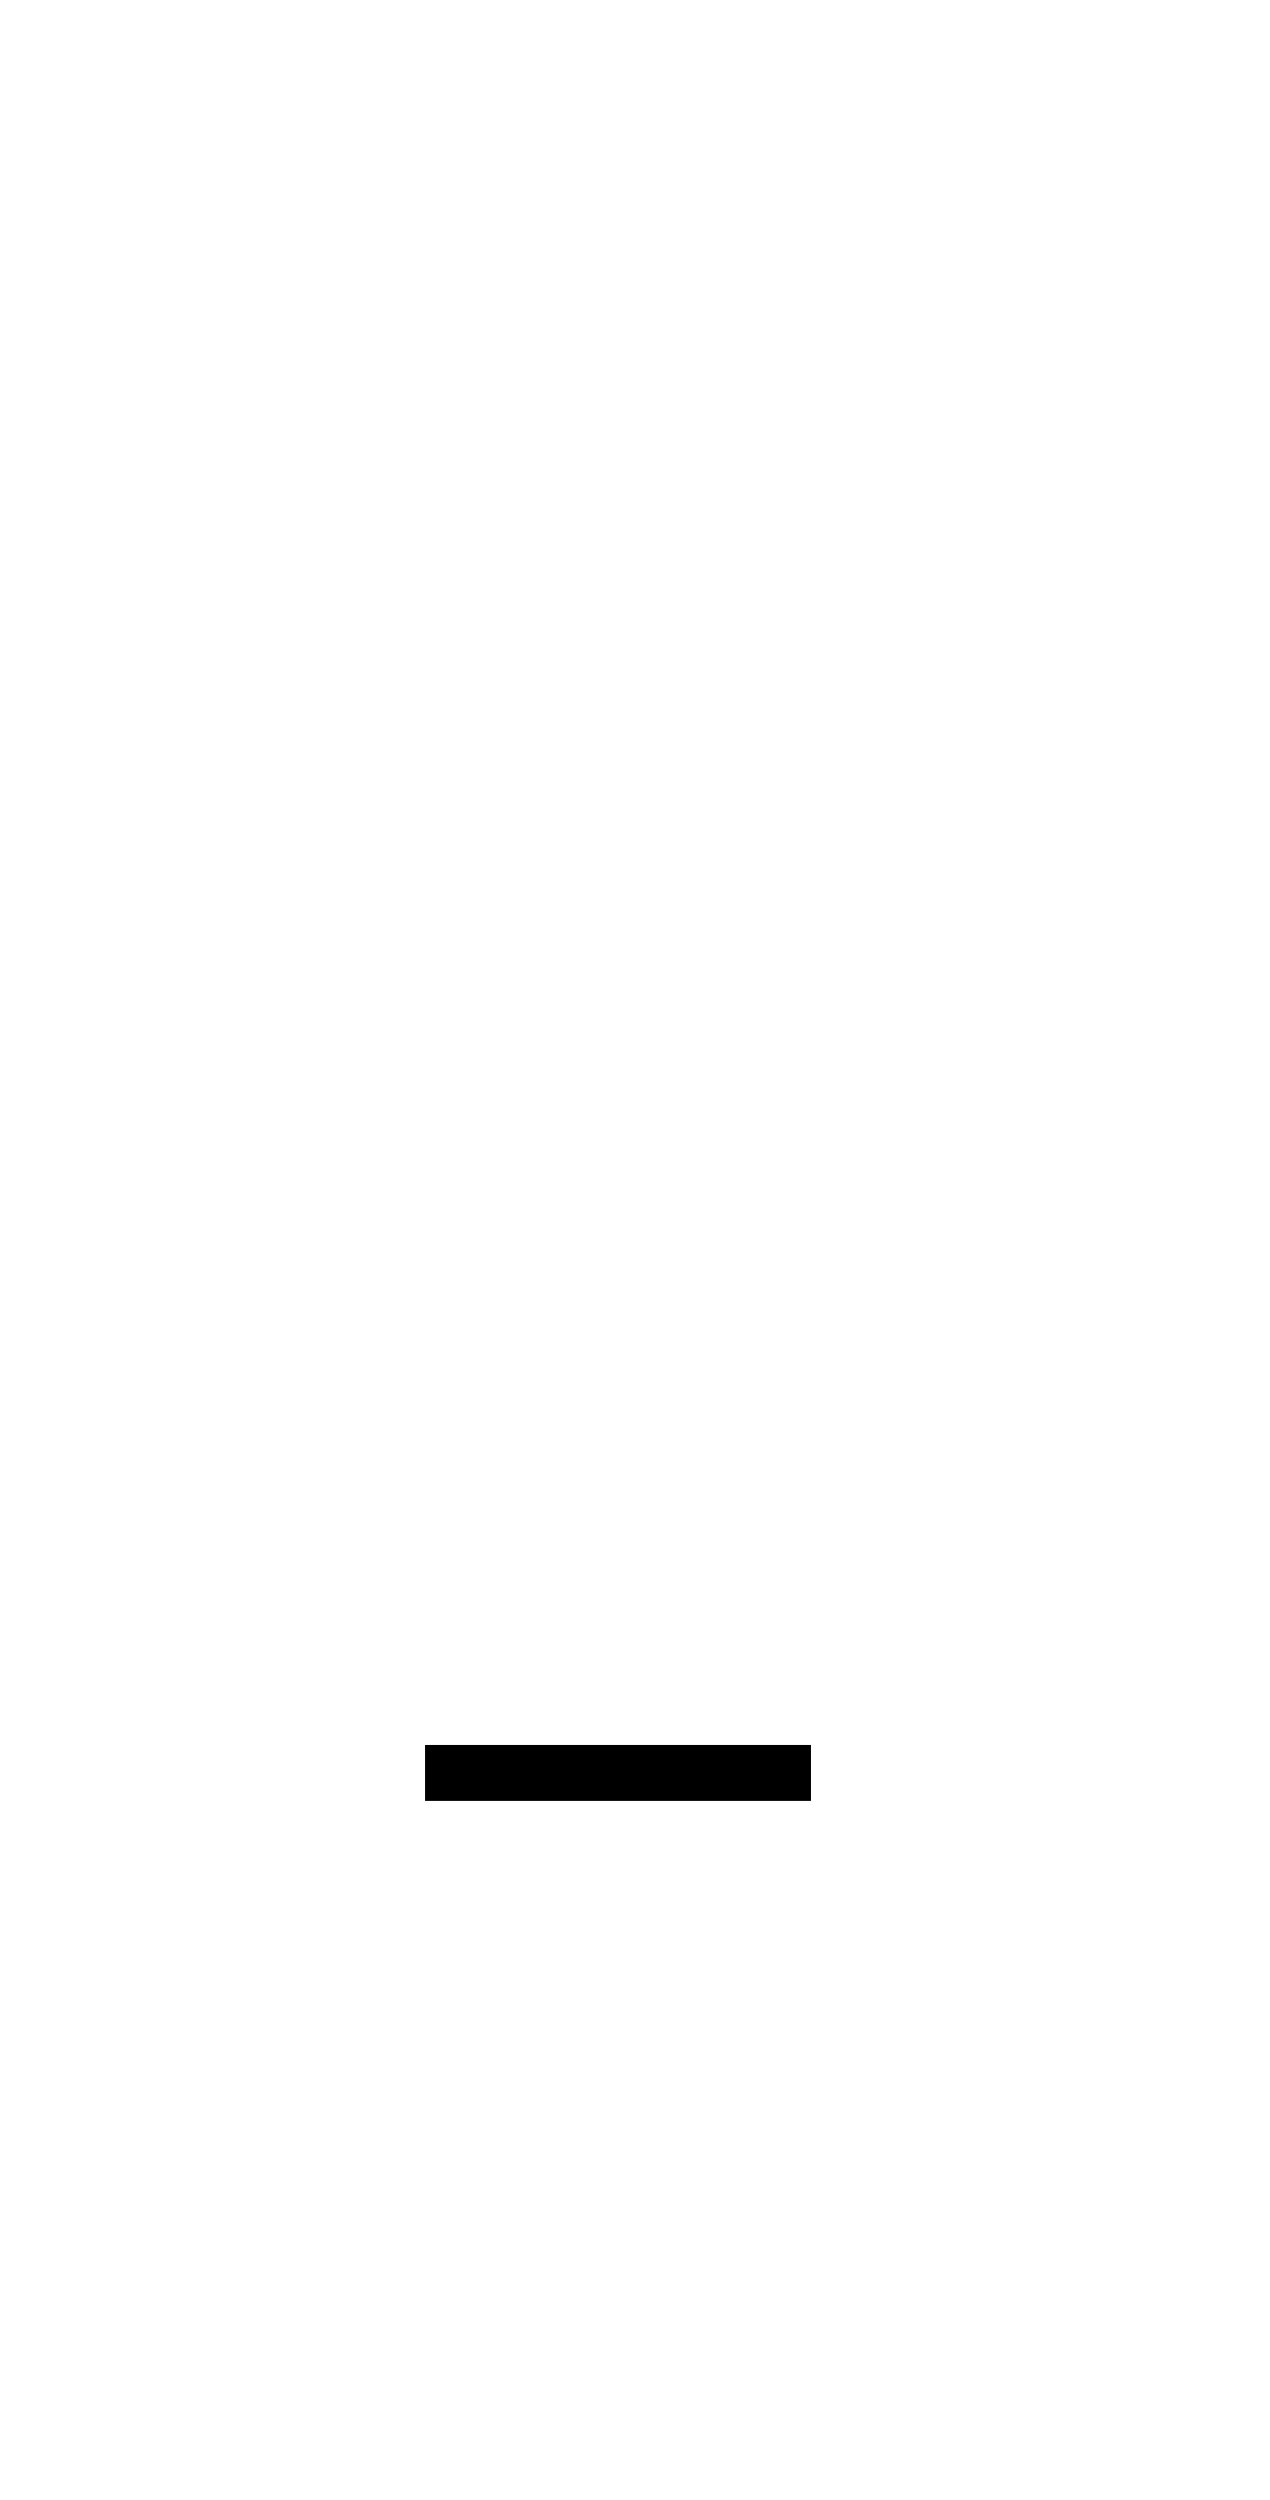
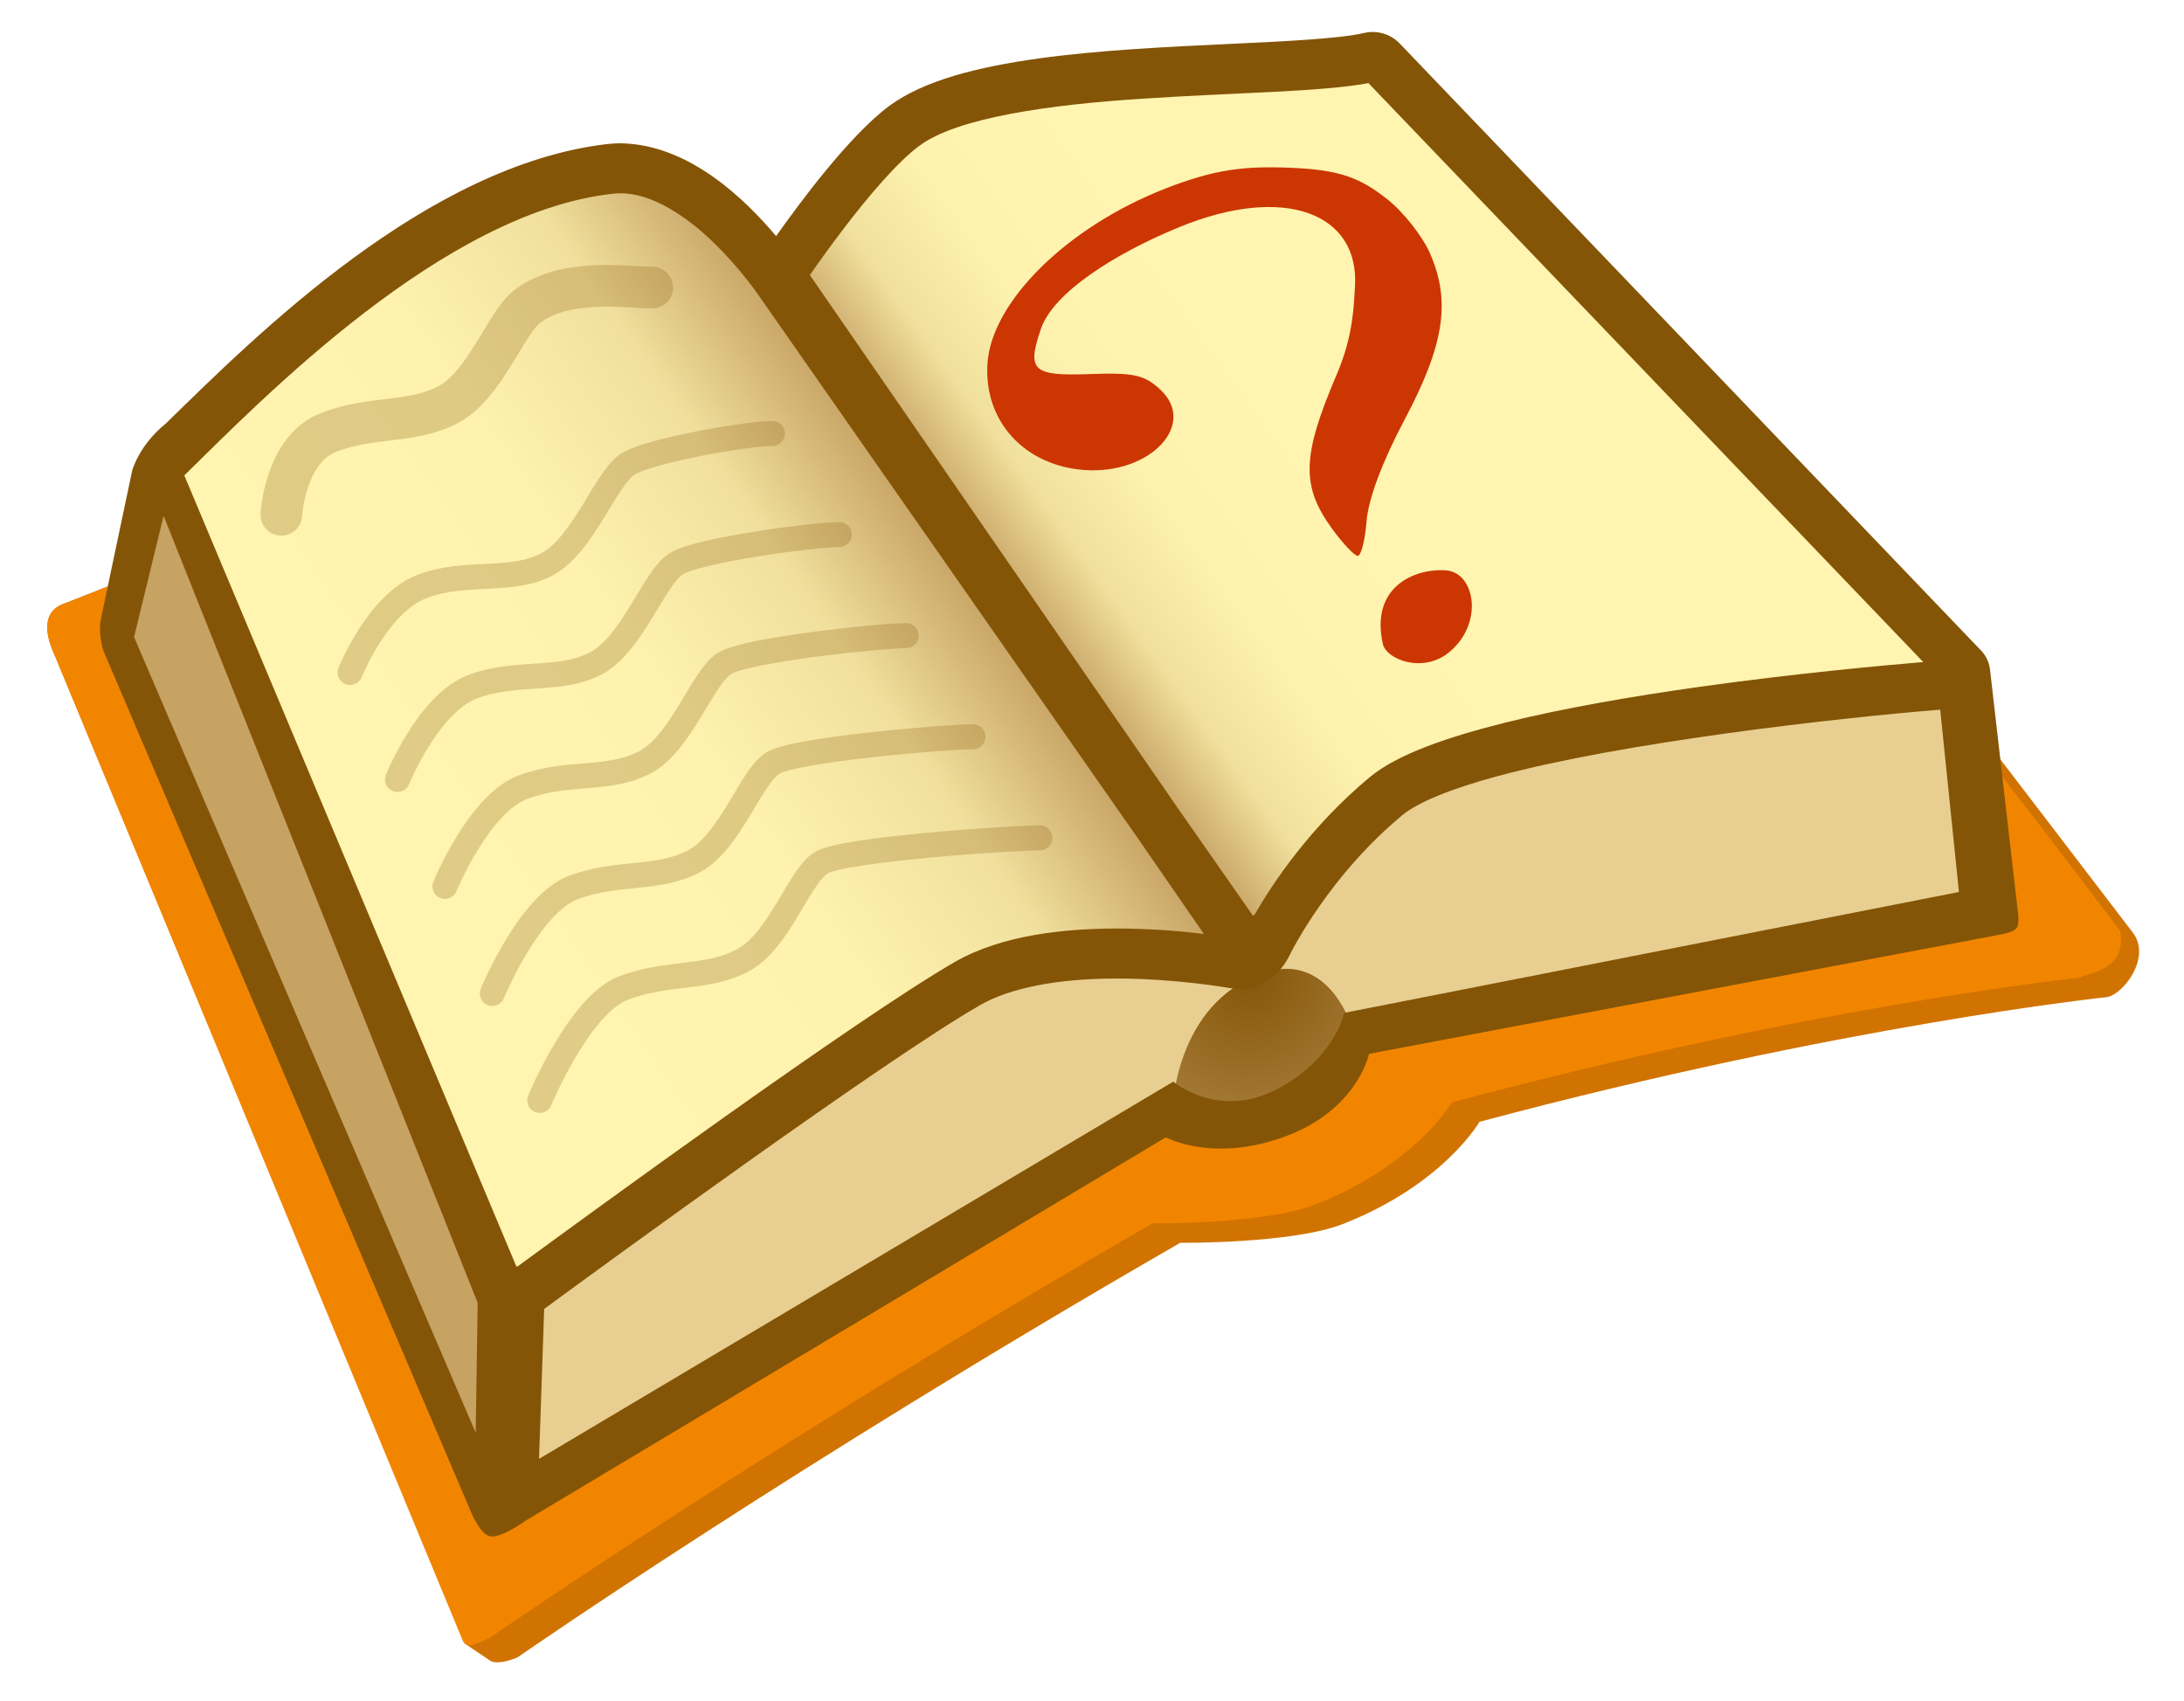
- <svg xmlns="http://www.w3.org/2000/svg" version="1.0" width="227pt" height="447pt" viewBox="0 0 227 447" preserveAspectRatio="xMidYMid meet">
-   <g transform="translate(0,447) scale(0.1,-0.1)" fill="#000000" stroke="none">
-     <path d="M760 1300 l0 -50 345 0 345 0 0 50 0 50 -345 0 -345 0 0 -50z" />
+ <svg xmlns="http://www.w3.org/2000/svg" version="1.0" x="0px" y="0px" width="262px" height="204px" viewBox="0 0 262 204" enable-background="new 0 0 262 204" xml:space="preserve">
+   <g id="book">
+     <path id="p_x5F_bo2" fill="#D17300" d="M255.834,111.834l-17.333-22.667l-69.667-80.5L7.422,72.514   c-1.676,0.694-2.509,2.528-0.861,6.096c0,0,49.231,118.615,49.267,118.593l3.019,2.039c0.481,0.258,1.534,0.274,3.21-0.416   c0,0,33.436-23.211,79.527-49.744c0,0,13.442,0.121,19.5-2.25c12.091-4.73,16.397-12.263,16.397-12.263   c43.604-11.651,75.271-14.958,75.271-14.958C254.708,119.292,258.167,114.835,255.834,111.834z" />
+     <path id="p_x5F_bo" fill="#F28500" d="M254.334,111.667c0.789,4.557-3.235,4.917-4.913,5.612c0,0-31.667,3.307-75.271,14.958   c0,0-4.311,7.528-16.397,12.263c-6.058,2.371-19.5,2.25-19.5,2.25c-46.091,26.533-79.527,49.744-79.527,49.744   c-1.677,0.694-2.723,1.381-3.218,0.297L6.562,78.61c-1.648-3.568-0.815-5.402,0.861-6.096c0,0,158.545-61.528,158.55-61.536   C183.5,17,254.334,111.667,254.334,111.667z" />
+     <polygon id="pg_x5F_s" fill="#C6A263" points="14.25,76 60,182.5 61.334,155.832 20.333,58  " />
+     <path id="pg_x5F_b" fill="#E8CF91" d="M63,154c0,0,52.333-37.999,58.333-38.333s27.642-2.493,27.642-2.493L172.75,91l61.355-8.836   l4.736,28.645L163.667,125l-12.334,8l-12,2L60,182.5L63,154z" />
+     <radialGradient id="pg_x5F_loop_1_" cx="58.641" cy="116.706" r="42.05" gradientTransform="matrix(1 0 0 1 91 0)" gradientUnits="userSpaceOnUse">
+       <stop offset="0" style="stop-color:#845507" />
+       <stop offset="1" style="stop-color:#D4B07A" />
+     </radialGradient>
+     <path id="pg_x5F_loop" fill="url(#pg_x5F_loop_1_)" d="M140.625,133.625c0,0,0.042-12.124,9.709-16.458s12.354,7.583,12.354,7.583   l-9.563,9.188L140.625,133.625z" />
+     <linearGradient id="pg_x5F_r_1_" gradientUnits="userSpaceOnUse" x1="161.124" y1="56.122" x2="127.457" y2="80.455">
+       <stop offset="0" style="stop-color:#FFF4B0" />
+       <stop offset="0.468" style="stop-color:#FEF2AE" />
+       <stop offset="0.757" style="stop-color:#F1E09D" />
+       <stop offset="1" style="stop-color:#C6A263" />
+     </linearGradient>
+     <path id="pg_x5F_r" fill="url(#pg_x5F_r_1_)" d="M149.266,113.77L94.099,33.853c-0.352-0.508-0.356-1.177-0.01-1.689   c0.35-0.521,8.639-12.797,14.352-17.033c7.213-5.353,25.063-6.197,39.406-6.876c7.104-0.335,13.239-0.625,16.479-1.381   c0.115-0.027,0.229-0.04,0.342-0.04c0.404,0,0.798,0.163,1.084,0.462l69.332,72.335c0.402,0.419,0.525,1.036,0.316,1.577   c-0.21,0.544-0.719,0.915-1.294,0.957c-0.566,0.04-56.701,4.103-67.813,13.324c-9.705,8.055-14.433,18.061-14.433,18.061   L149.266,113.77z" />
+     <linearGradient id="pg_x5F_l_1_" gradientUnits="userSpaceOnUse" x1="52.778" y1="104.606" x2="112.445" y2="63.273">
+       <stop offset="0" style="stop-color:#FFF4B0" />
+       <stop offset="0.468" style="stop-color:#FEF2AE" />
+       <stop offset="0.757" style="stop-color:#F1E09D" />
+       <stop offset="1" style="stop-color:#C6A263" />
+     </linearGradient>
+     <path id="pg_x5F_l" fill="url(#pg_x5F_l_1_)" d="M59.948,154.912L18.656,55.75c0,0,33.367-33.165,53.677-35.5l2.082-0.062   c9.782,0,18.963,13.397,18.963,13.397l55.598,79.588c-0.001,0.001-1.505,2.336-1.505,2.336s-6.188-1.131-13.47-1.131   c-7.632,0-13.83,1.24-17.923,3.59c-12.865,7.385-53.855,37.572-53.855,37.572L59.948,154.912z" />
+     <path id="bk_x5F_outline" fill="#845507" d="M242.041,109.122l-3.321-28.873c-0.122-0.932-0.563-1.734-1.189-2.342   C237.435,77.79,167.915,5.22,167.915,5.22c-0.858-0.897-2.037-1.387-3.248-1.387c-0.342,0-0.685,0.04-1.022,0.119   c-2.813,0.669-9.227,0.996-15.938,1.306c-7.653,0.362-15.854,0.748-23.146,1.758c-7.299,1.029-13.697,2.61-17.907,5.704   c-4.833,3.619-10.783,11.697-13.547,15.602c-3.645-4.313-10.398-11.034-18.691-11.134c-0.535,0-1.069,0.031-1.596,0.092   c-21.621,2.556-41.946,22.788-52.902,33.501c-3.292,2.657-4.067,5.701-4.067,5.701l-3.78,17.931c0,0-0.124,0.766-0.039,1.743   c0.085,0.977,0.323,1.793,0.323,1.793l44.057,103.208c0,0,1.156,3.048,2.526,3.153c1.37,0.106,4.099-1.885,4.099-1.885   l76.821-45.996c0,0,5.603,3.108,14.311-0.1s10.066-9.915,10.066-9.915l75.782-14.314c0,0,1.481-0.229,1.897-0.771   S242.041,109.122,242.041,109.122z M19.625,61.875c0,0,37.644,94.342,37.681,94.418l-0.241,15.573L16.083,76.417L19.625,61.875z    M101.434,27.131c2.756-3.602,6.264-7.732,8.793-9.593c4.487-3.429,15.794-5.01,26.997-5.708   c10.708-0.72,21.302-0.798,26.938-1.859l66.563,69.448c-5.071,0.422-15.606,1.391-26.909,2.981   c-7.893,1.11-16.148,2.523-23.216,4.275c-7.071,1.777-12.901,3.789-16.224,6.503c-7.228,6.001-11.74,12.844-13.84,16.487   l-0.214,0.2l-8.918-12.764L97.153,32.997C97.957,31.836,99.532,29.605,101.434,27.131z M73.505,23.24   c0.302-0.036,0.606-0.052,0.91-0.052c3.825-0.043,8.064,2.854,11.228,5.947c1.583,1.533,2.908,3.079,3.827,4.235   c0.921,1.156,1.419,1.897,1.423,1.897l45.579,65.248l7.947,11.518c-2.568-0.315-6.292-0.654-10.416-0.654   c-6.419,0.013-13.804,0.79-19.417,3.989c-11.7,6.727-44.765,30.88-52.501,36.555c-0.049-0.01-0.099-0.016-0.148-0.021L22.11,57.027   C31.532,47.79,53.189,25.485,73.505,23.24z M161.25,121.5c0,0-1.083,5.5-8.083,9.167s-12.417-0.917-12.417-0.917L64.667,175   l0.613-17.985c7.013-5.146,40.968-29.953,52.293-36.442c3.485-2.021,9.218-3.202,16.429-3.193   c6.985,0.002,13.313,1.108,13.512,1.14c0.396,0.063,0.804,0.1,1.212,0.1c2.061,0.054,4.369-1.071,5.8-3.688   c0.085-0.162,0.048-0.098,0.102-0.2c0.527-1.066,5.011-9.821,13.583-16.931c1.846-1.564,6.08-3.266,11.465-4.702   c14.943-4.039,40.319-6.94,53.078-7.969L235,107L161.25,121.5z" />
+     <path id="qmark" fill="#CC3602" d="M154.813,20.125c-5.542-0.223-9.076,0.171-15.035,2.503   c-11.737,4.593-20.801,13.52-21.317,20.946c-0.481,6.918,4.432,12.306,11.67,12.81c7.868,0.547,13.535-5.48,9.066-9.645   c-1.896-1.762-3.17-2.062-8.395-1.868c-6.926,0.258-7.662-0.39-5.917-5.455c1.482-4.303,8.823-8.996,16.608-12.181   c12.671-5.186,21.664-1.615,21.049,7.228c-0.138,1.982-0.139,5.691-2.17,10.428c-4.197,9.789-4.304,13.415-0.568,18.537   c1.283,1.76,2.653,3.223,3.063,3.251c0.408,0.028,0.893-1.854,1.074-4.186c0.206-2.65,1.92-7.186,4.54-12.121   c4.789-9.023,5.58-14.212,3.076-19.959c-0.918-2.109-3.281-5.084-5.239-6.598C163.257,21.447,160.977,20.373,154.813,20.125z    M173.463,68.419c-3.8-0.265-9.104,1.994-7.569,8.84c0.413,1.844,4.894,3.649,8.104,0.854   C178.046,74.59,176.885,68.657,173.463,68.419z" />
+   </g>
+   <g id="wrds" opacity="0.25">
+     <g id="words">
+       <path fill="none" stroke="#845507" stroke-width="3" stroke-linecap="round" d="M42,80.667c0,0,3.333-8.333,8.667-10.333    s10.667-0.334,15-2.667s7-10.333,9.667-12S89.667,52,92.667,52" />
+       <path fill="none" stroke="#845507" stroke-width="3" stroke-linecap="round" d="M47.688,93.5c0,0,3.688-9.125,9.021-11.125    s10.5-0.5,14.833-2.833s6.917-10.25,9.583-11.917c2.667-1.667,16.563-3.5,19.563-3.5" />
+       <path fill="none" stroke="#845507" stroke-width="3" stroke-linecap="round" d="M53.375,106.333c0,0,4.042-9.916,9.375-11.916    s10.333-0.667,14.667-3.001c4.333-2.332,6.833-10.167,9.5-11.833c2.666-1.666,18.792-3.333,21.792-3.333" />
+       <path fill="none" stroke="#845507" stroke-width="3" stroke-linecap="round" d="M59.063,119.167c0,0,4.396-10.709,9.729-12.709    s10.167-0.833,14.5-3.167c4.333-2.332,6.75-10.083,9.417-11.75c2.667-1.666,21.021-3.167,24.021-3.167" />
+       <path fill="none" stroke="#845507" stroke-width="3" stroke-linecap="round" d="M64.75,132c0,0,4.75-11.5,10.083-13.5    s10-1,14.333-3.334c4.333-2.332,6.667-10,9.333-11.666s23.25-3,26.25-3" />
+     </g>
+     <path id="title" fill="none" stroke="#845507" stroke-width="5" stroke-linecap="round" d="M33.75,61.75   c0,0,0.416-7.917,5.75-9.917s10-1,14.333-3.333s6.856-9.73,9.333-11.667C67.75,33.25,75.25,34.5,78.25,34.5" />
  </g>
</svg>
